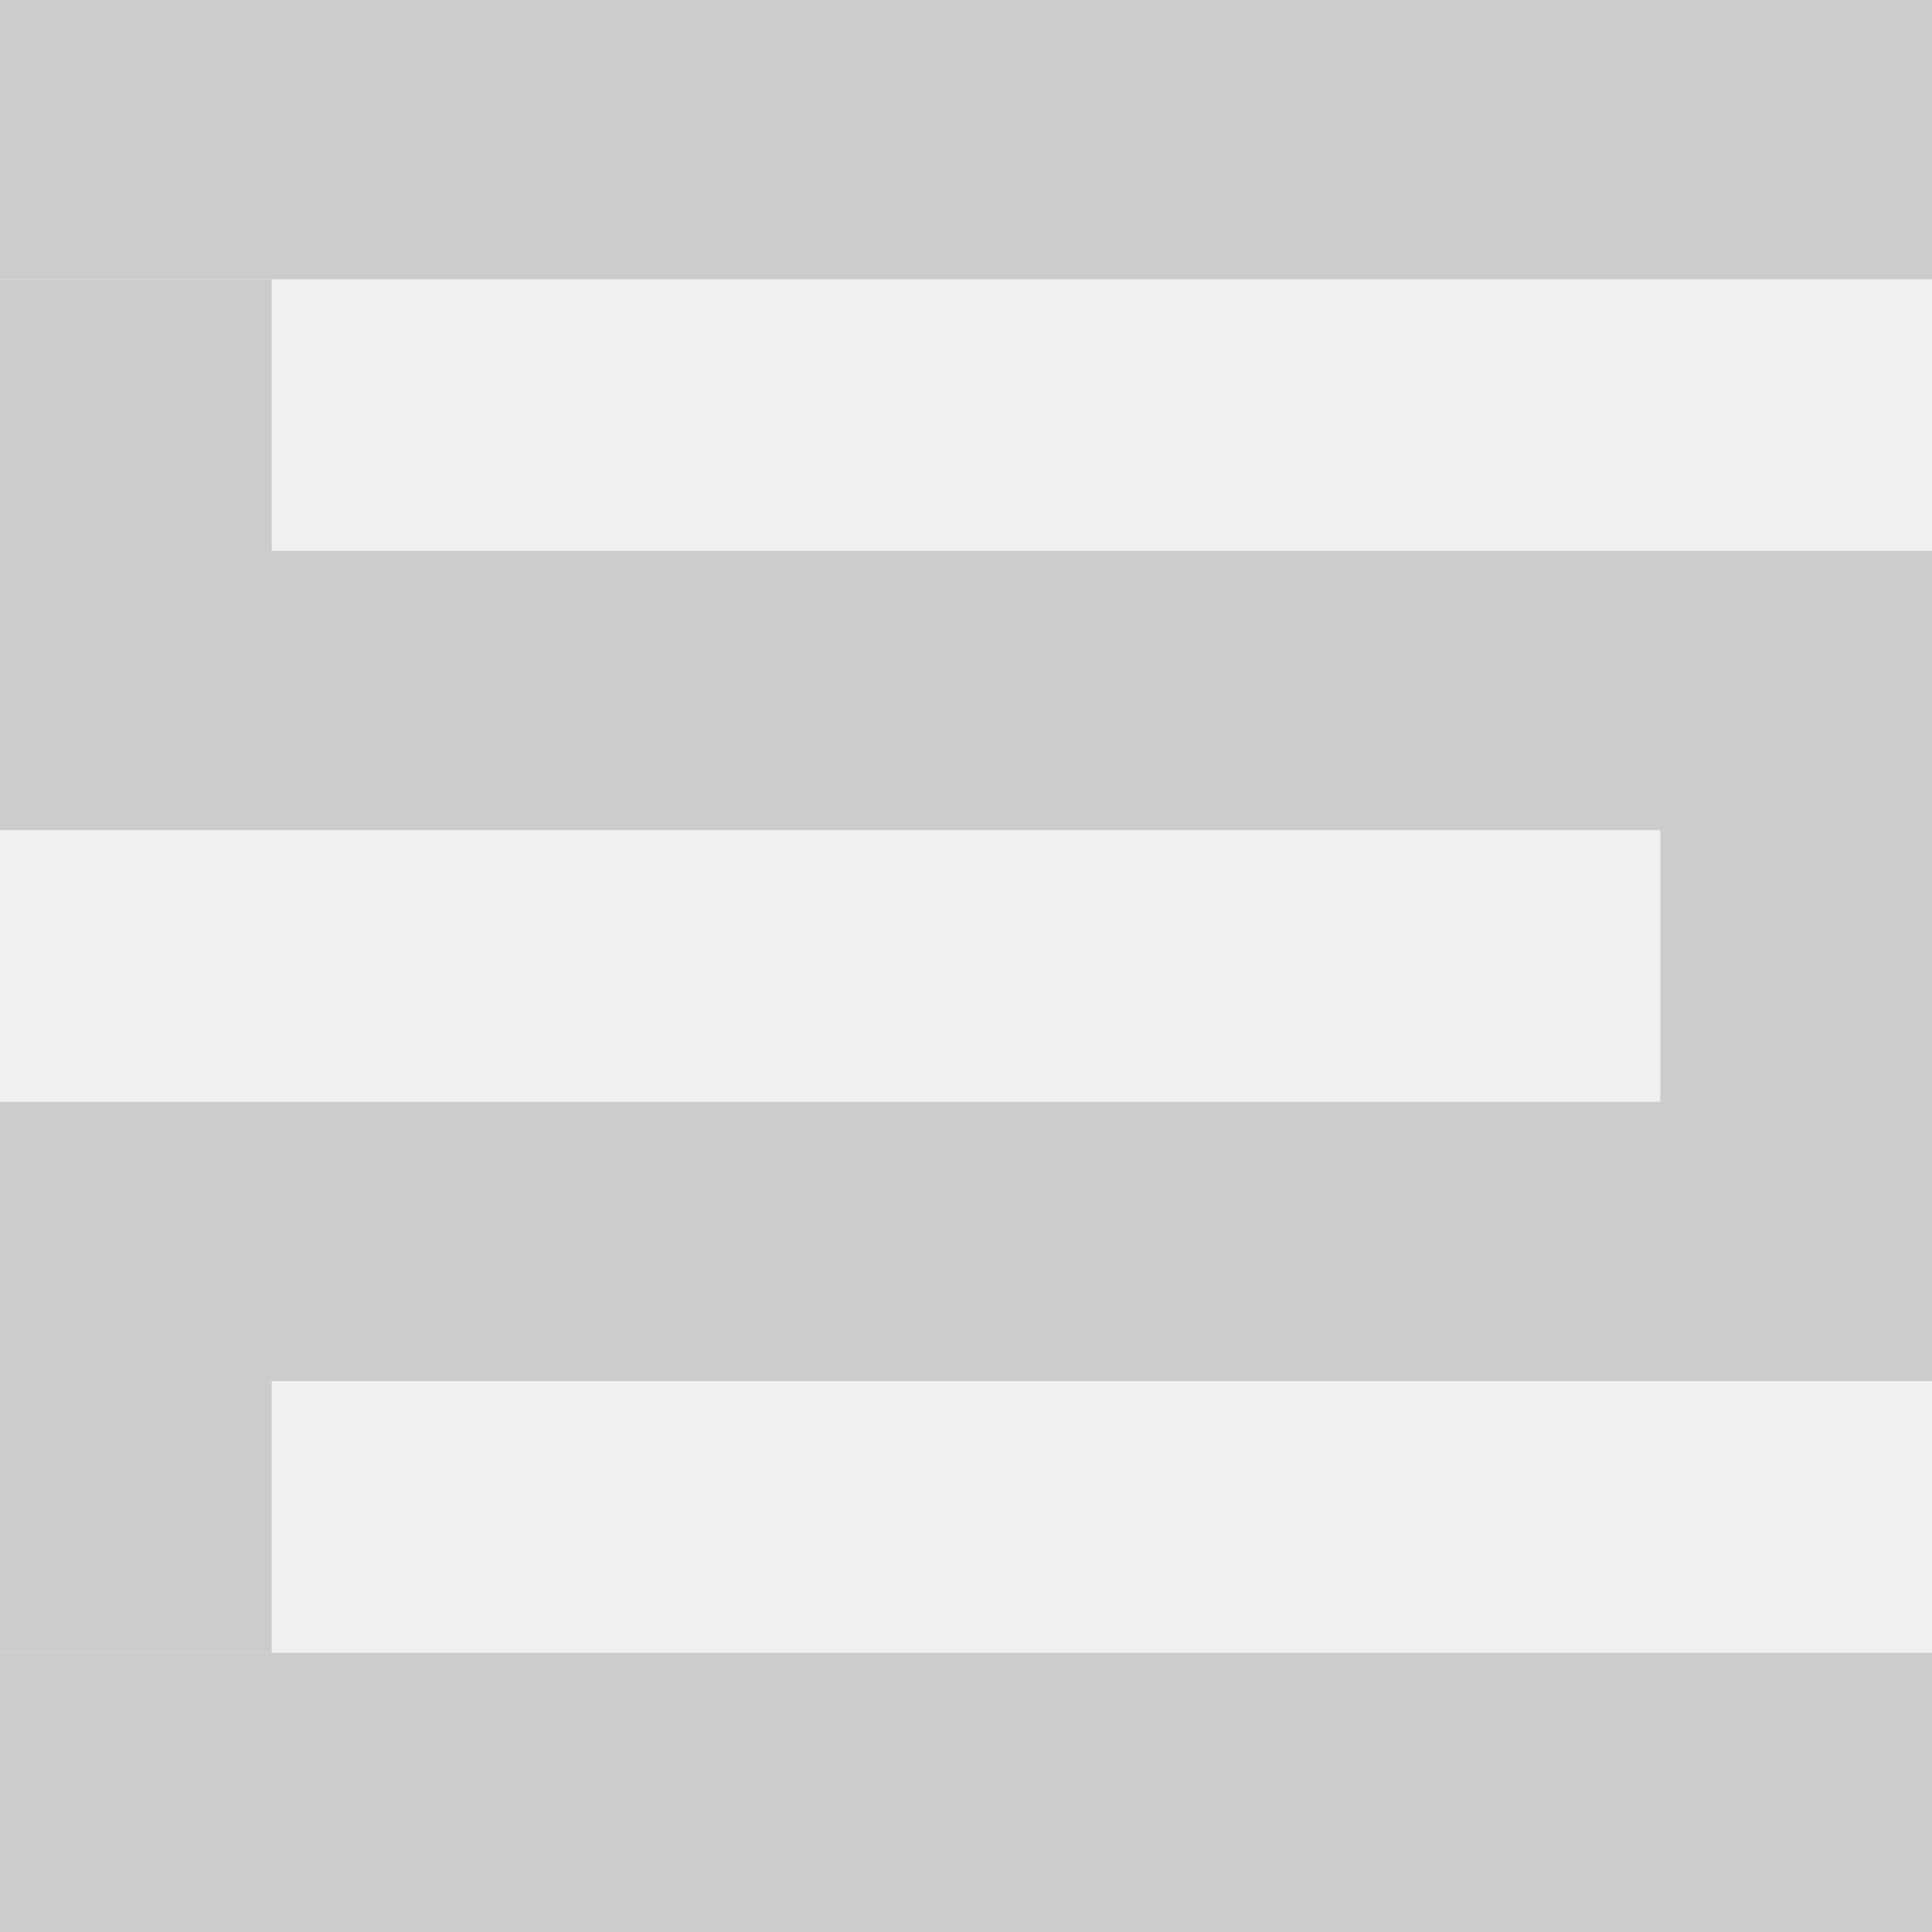
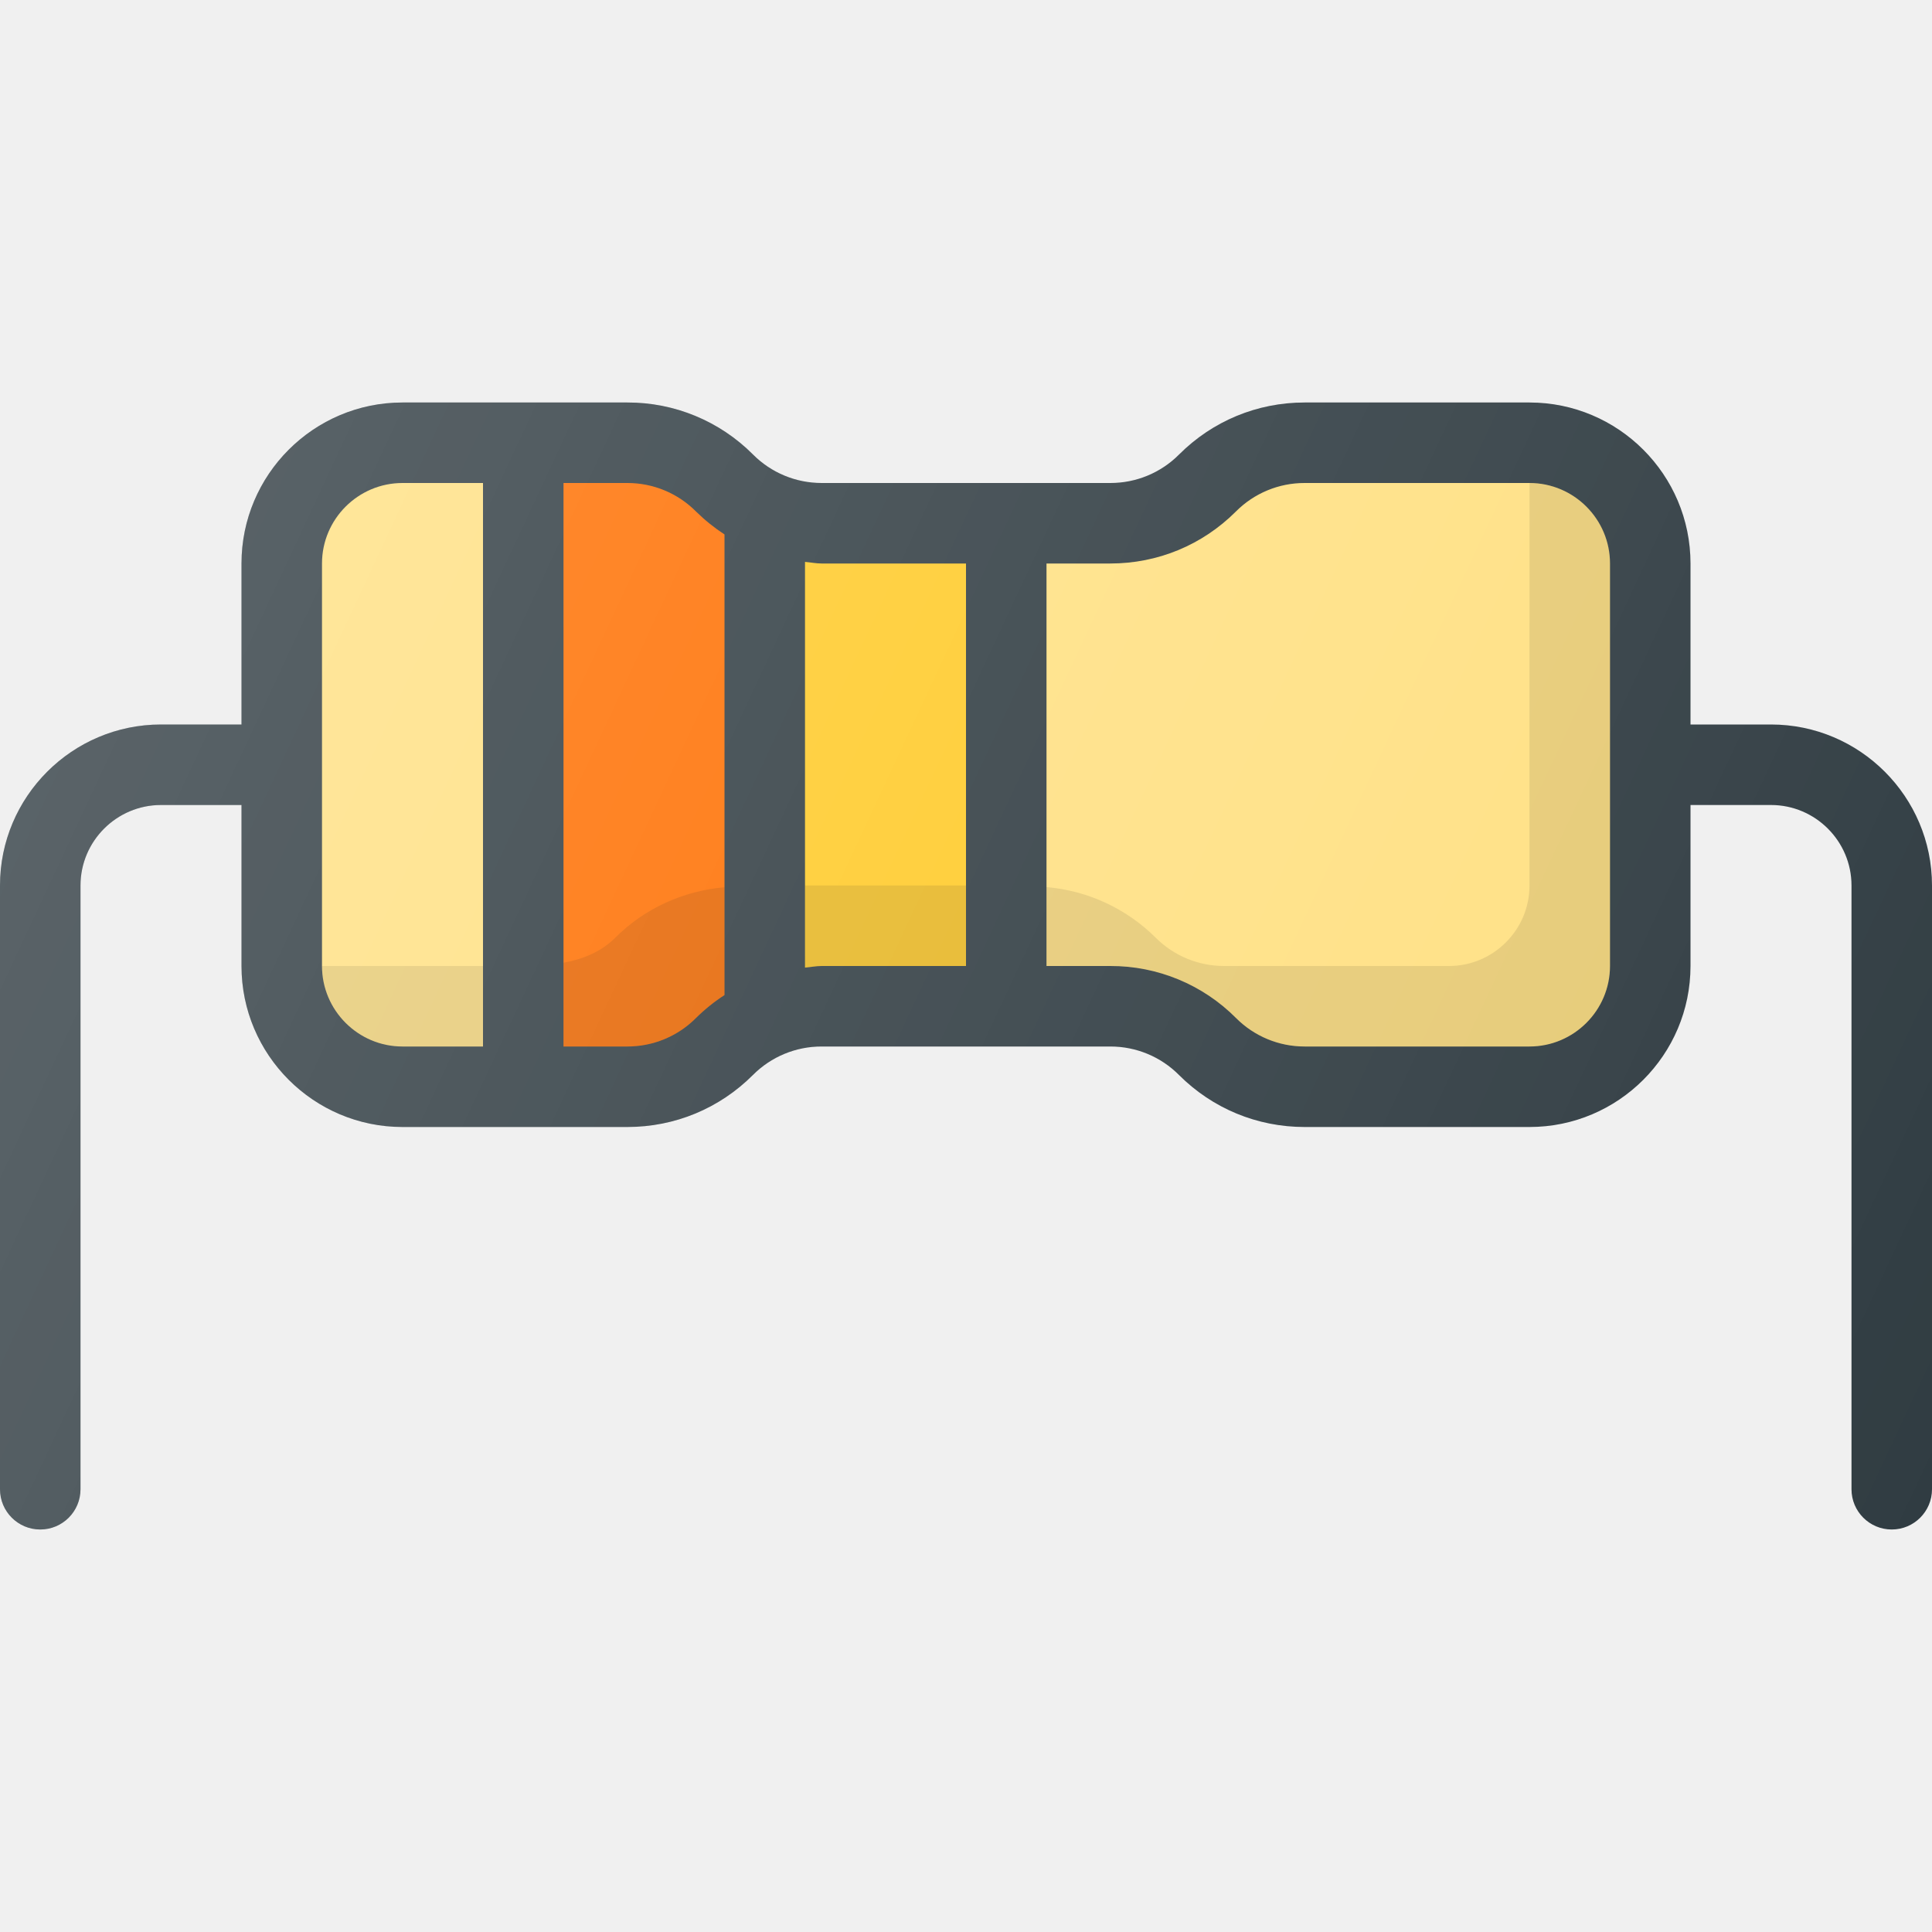
- <svg xmlns="http://www.w3.org/2000/svg" width="512" height="512" viewBox="0 0 512 512" fill="none">
-   <g clip-path="url(#clip0_271_118)">
-     <rect width="512" height="74" fill="#CCCCCC" />
-     <rect y="146" width="512" height="74" fill="#CCCCCC" />
-     <rect y="292" width="512" height="74" fill="#CCCCCC" />
-     <rect y="438" width="512" height="74" fill="#CCCCCC" />
-     <rect y="74" width="72" height="72" fill="#CCCCCC" />
-     <rect y="366" width="72" height="72" fill="#CCCCCC" />
-     <rect x="440" y="220" width="72" height="72" fill="#CCCCCC" />
-   </g>
-   <defs>
-     <clipPath id="clip0_271_118">
-       <rect width="512" height="512" fill="white" />
-     </clipPath>
-   </defs>
+ <svg xmlns="http://www.w3.org/2000/svg" xml:space="preserve" id="electronics" x="0" y="0" version="1.1" viewBox="0 0 24 24">
+   <path fill="#303C42" d="M22 9h-1V7c0-1.103-.897-2-2-2h-2.793c-.59 0-1.144.23-1.56.646a1.2 1.2 0 0 1-.854.354h-3.586a1.2 1.2 0 0 1-.853-.354A2.192 2.192 0 0 0 7.793 5H5c-1.103 0-2 .897-2 2v2H2c-1.103 0-2 .897-2 2v7.5a.5.5 0 1 0 1 0V11c0-.551.449-1 1-1h1v2c0 1.103.897 2 2 2h2.793c.59 0 1.144-.23 1.56-.646a1.2 1.2 0 0 1 .854-.354h3.586a1.2 1.2 0 0 1 .853.354c.417.417.972.646 1.561.646H19c1.103 0 2-.897 2-2v-2h1c.551 0 1 .449 1 1v7.5a.5.5 0 1 0 1 0V11c0-1.103-.897-2-2-2z" />
+   <path fill="#FFE082" d="M4 12V7c0-.551.449-1 1-1h1v7H5c-.551 0-1-.449-1-1z" />
+   <path fill="#FF6F00" d="M7.793 13H7V6h.793a1.2 1.2 0 0 1 .853.354c.11.108.228.203.354.285v5.722a2.222 2.222 0 0 0-.354.285 1.2 1.2 0 0 1-.853.354z" />
+   <path fill="#FFCA28" d="M10 12.02V6.98c.07.006.137.02.207.02H12v5h-1.793c-.07 0-.138.014-.207.02z" />
+   <path fill="#FFE082" d="M20 12c0 .551-.449 1-1 1h-2.793a1.2 1.2 0 0 1-.853-.354A2.192 2.192 0 0 0 13.793 12H13V7h.793c.59 0 1.144-.23 1.56-.646A1.2 1.2 0 0 1 16.208 6H19c.551 0 1 .449 1 1v5z" />
+   <path d="M5 13h1v-1H4c0 .551.449 1 1 1zM7 11.96V13h.793a1.2 1.2 0 0 0 .853-.354c.11-.108.228-.203.354-.285v-1.34c-.51.047-.986.258-1.354.625-.176.177-.405.27-.646.313zM10 12.02c.07-.006.137-.02.207-.02H12v-1h-2v1.02zM19 6v5c0 .551-.449 1-1 1h-2.793a1.2 1.2 0 0 1-.853-.354A2.183 2.183 0 0 0 13 11.02V12h.793c.59 0 1.144.23 1.56.646a1.2 1.2 0 0 0 .854.354H19c.551 0 1-.449 1-1V7c0-.551-.449-1-1-1z" opacity=".1" />
+   <linearGradient id="SVGID_1_" x1="1.218" x2="24.017" y1="7.944" y2="18.575" gradientUnits="userSpaceOnUse">
+     <stop offset="0" stop-color="#FFF" stop-opacity=".2" />
+     <stop offset="1" stop-color="#FFF" stop-opacity="0" />
+   </linearGradient>
+   <path fill="url(#SVGID_1_)" d="M22 9h-1V7c0-1.103-.897-2-2-2h-2.793c-.59 0-1.144.23-1.56.646a1.2 1.2 0 0 1-.854.354h-3.586a1.2 1.2 0 0 1-.853-.354A2.192 2.192 0 0 0 7.793 5H5c-1.103 0-2 .897-2 2v2H2c-1.103 0-2 .897-2 2v7.5a.5.5 0 1 0 1 0V11c0-.551.449-1 1-1h1v2c0 1.103.897 2 2 2h2.793c.59 0 1.144-.23 1.56-.646a1.2 1.2 0 0 1 .854-.354h3.586a1.2 1.2 0 0 1 .853.354c.417.417.972.646 1.561.646H19c1.103 0 2-.897 2-2v-2h1c.551 0 1 .449 1 1v7.5a.5.5 0 1 0 1 0V11c0-1.103-.897-2-2-2z" />
</svg>
